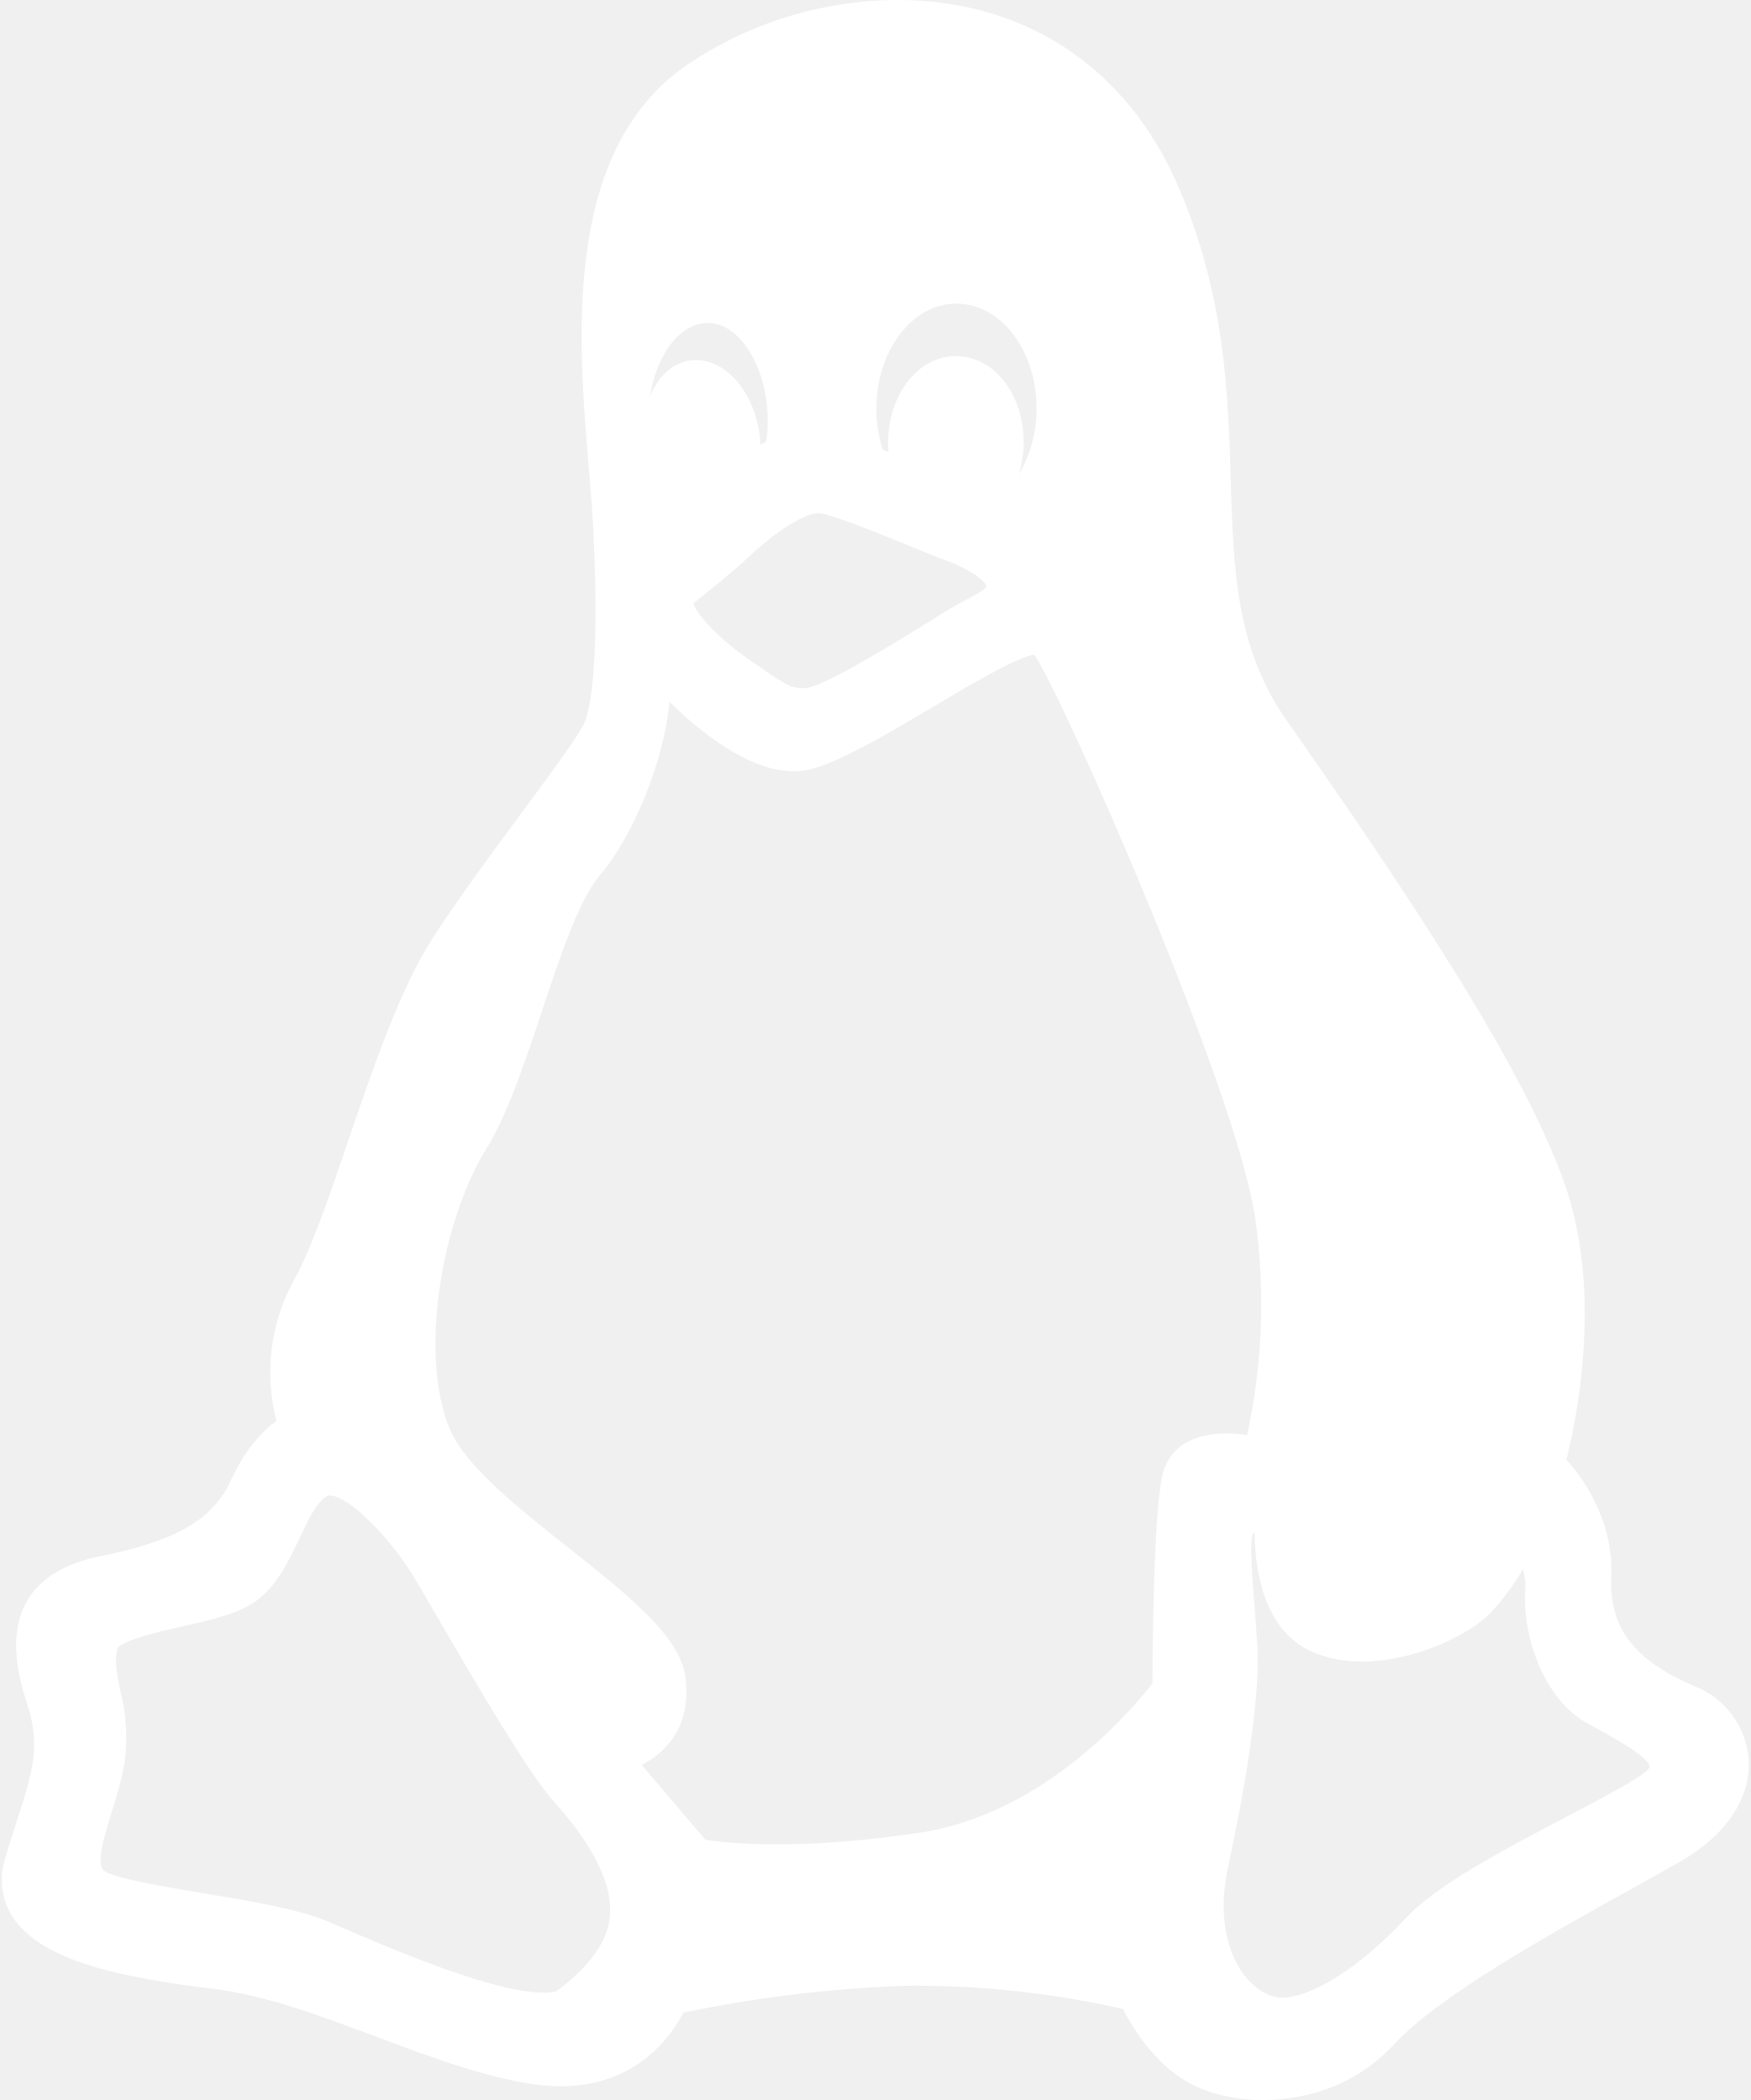
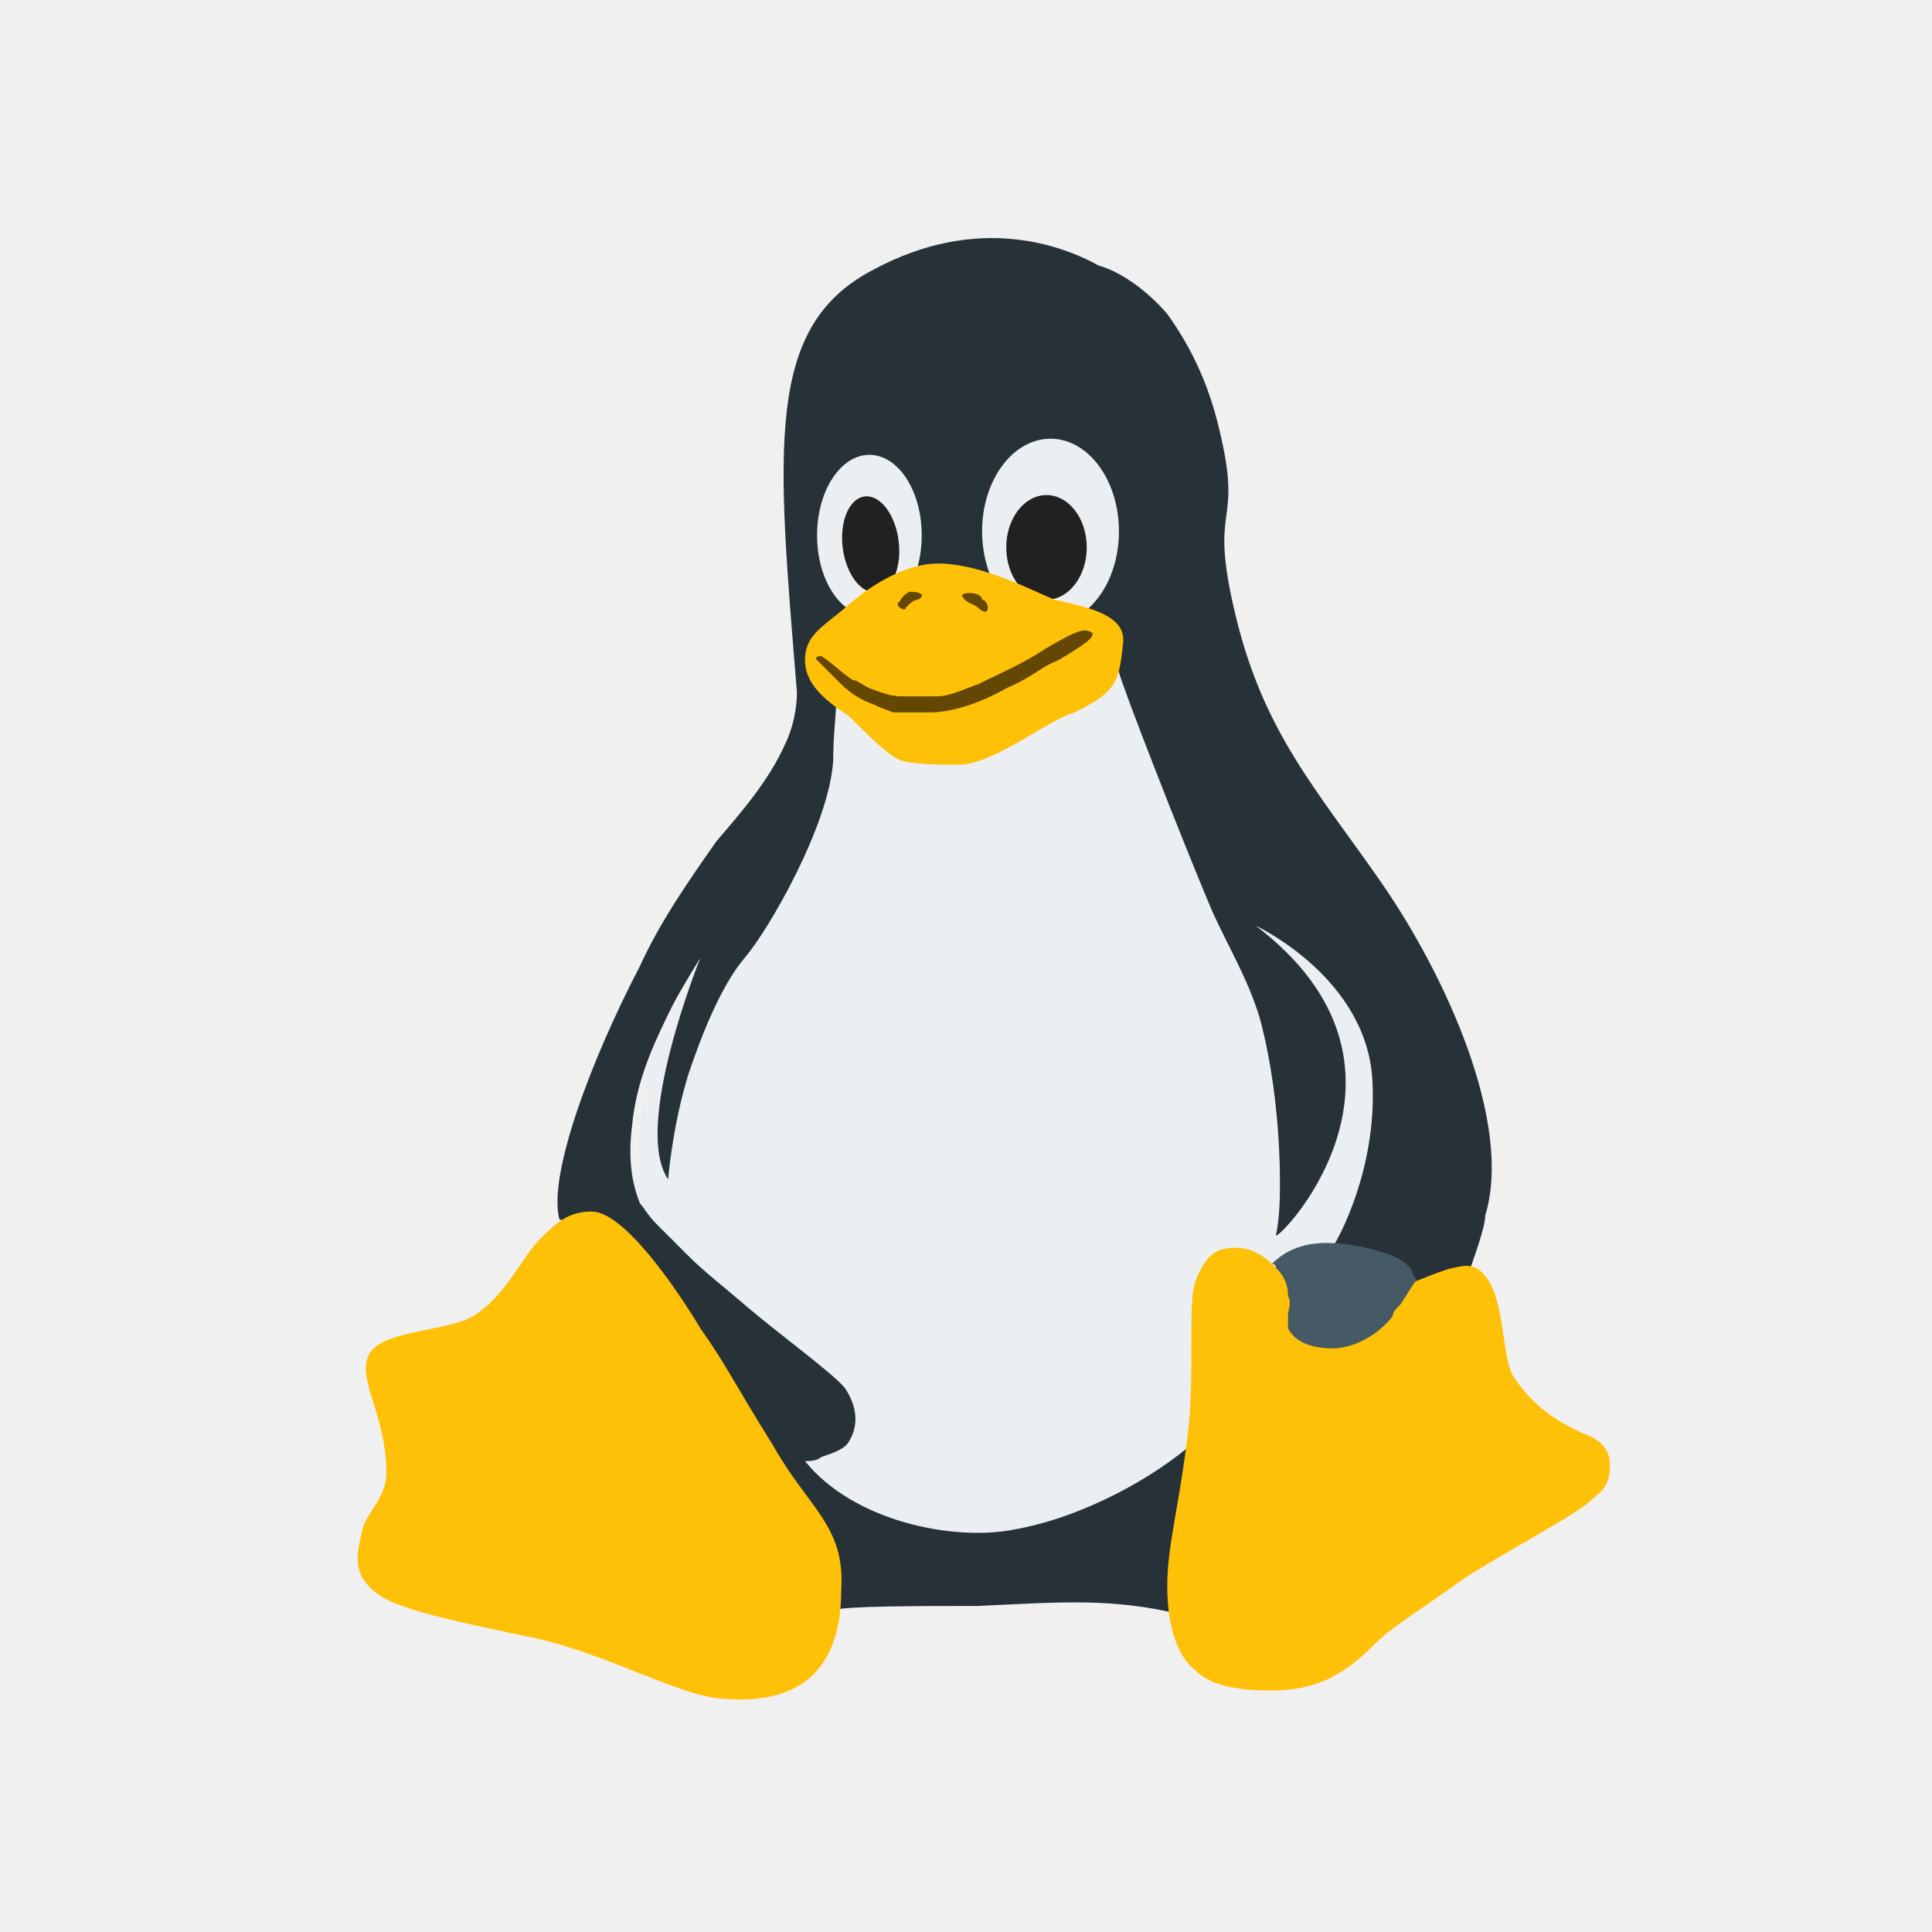
- <svg xmlns="http://www.w3.org/2000/svg" viewBox="0 0 15 18">
-   <path d="M14.52 14.452c-.513-.216-.733-.503-.712-.93.022-.5-.254-.866-.385-1.01.079-.312.31-1.386 0-2.32-.334-.999-1.352-2.525-2.403-4.025-.43-.616-.45-1.285-.474-2.06-.022-.74-.048-1.579-.45-2.51C9.66.582 8.785 0 7.694 0a3.23 3.23 0 00-1.829.572c-1.05.744-.91 2.366-.819 3.44.013.147.024.286.031.404.061 1.052.006 1.606-.067 1.774-.047.11-.279.423-.524.755-.254.343-.541.732-.777 1.094-.281.436-.508 1.103-.728 1.747-.16.471-.312.917-.46 1.183-.28.512-.21.99-.152 1.21-.106.076-.259.225-.388.505-.156.342-.473.526-1.132.657-.303.063-.512.194-.621.388-.16.283-.073.638.006.881.117.357.044.583-.088.993-.03.095-.065.202-.1.32a.59.59 0 00.06.504c.248.391.974.529 1.722.62.447.054.935.237 1.408.415.463.173.942.353 1.377.408.066.008.131.012.195.012.657 0 .954-.447 1.048-.631a11.36 11.36 0 011.889-.23 8 8 0 011.878.199c.072.142.262.466.566.633.166.093.398.147.636.147.254 0 .737-.062 1.119-.475.38-.414 1.333-.944 2.029-1.33.155-.087.3-.167.427-.24.39-.223.604-.54.585-.872a.735.735 0 00-.463-.63zm-8.647-.08c-.049-.351-.49-.7-1-1.104-.417-.33-.89-.705-1.02-1.022-.27-.654-.057-1.804.313-2.396.183-.296.332-.746.477-1.18.156-.47.317-.956.497-1.168.286-.332.55-.978.597-1.486.267.262.682.595 1.066.595a.613.613 0 00.17-.024c.263-.078.649-.307 1.022-.528.322-.191.718-.426.868-.448.256.378 1.743 3.757 1.895 4.842a5.266 5.266 0 01-.071 1.847 1.289 1.289 0 00-.177-.013c-.414 0-.524.232-.552.37-.074.36-.082 1.512-.082 1.771-.15.195-.908 1.116-1.995 1.281-.443.066-.857.1-1.23.1-.318 0-.521-.026-.606-.039l-.546-.642c.215-.109.43-.34.374-.755zm.693-10.586a.863.863 0 00-.05.024 1.073 1.073 0 00-.011-.115c-.06-.353-.288-.609-.542-.609a.373.373 0 00-.058.005c-.151.026-.27.142-.335.308.057-.363.257-.631.495-.631.278 0 .514.385.514.842 0 .057-.004.115-.013.176zm2.166.272a.916.916 0 00.04-.268c0-.414-.256-.738-.583-.738-.319 0-.578.331-.578.738 0 .028 0 .056.003.084a10.386 10.386 0 00-.05-.02A1.156 1.156 0 017.51 3.5c0-.495.308-.898.686-.898.38 0 .687.403.687.898 0 .206-.055.403-.15.559zm-.28.963c-.005.025-.016.036-.145.105a3.894 3.894 0 00-.246.14l-.067.043c-.272.168-.907.564-1.079.587-.117.016-.19-.03-.352-.144a5.075 5.075 0 00-.118-.08c-.293-.198-.482-.416-.503-.501.095-.076.333-.266.454-.379.247-.235.495-.393.617-.393l.019.001c.144.027.5.172.76.279.12.049.224.092.297.118.23.082.35.185.364.224zM10.52 16.02c.13-.6.279-1.418.255-1.9-.006-.11-.015-.229-.024-.344-.017-.215-.043-.535-.017-.63a.11.11 0 01.018-.007c0 .276.06.825.487 1.017.128.057.273.086.433.086.429 0 .904-.216 1.1-.416a2.05 2.05 0 00.278-.376.465.465 0 01.02.177c-.026.406.166.945.532 1.144l.053.029c.13.07.477.257.482.345 0 0-.003.01-.022.03-.087.08-.392.24-.687.395-.524.275-1.117.586-1.384.874-.375.406-.8.678-1.056.678a.27.27 0 01-.084-.012c-.278-.09-.507-.502-.384-1.09zm-9.49-1.533c-.028-.136-.05-.244-.026-.348.017-.078.39-.16.548-.196.223-.05.454-.101.605-.195.204-.127.314-.361.412-.568.07-.15.143-.304.23-.354a.048.048 0 01.027-.007c.162 0 .503.351.7.665.05.08.142.238.248.421.32.55.757 1.3.985 1.553.206.226.54.661.457 1.035-.06.29-.379.525-.454.577a.454.454 0 01-.101.01c-.438 0-1.303-.374-1.768-.574l-.068-.03c-.26-.112-.684-.182-1.094-.25-.326-.055-.772-.129-.846-.196-.06-.069.01-.294.07-.492.045-.142.09-.29.115-.444a1.634 1.634 0 00-.04-.607z" fill="#FFF" />
+ <svg xmlns="http://www.w3.org/2000/svg" version="1.1" x="0px" y="0px" viewBox="0 2 48 48" enable-background="new 0 2 48 48" xml:space="preserve">
+   <polygon fill="#ECEFF1" points="20.1,18.2 20.2,20.5 18.6,23.5 16.1,28.4 15.6,32.5 17.4,38.3 21.5,40.6 27.7,40.6 33.5,36.2   36.1,29.3 30.1,22 28.4,17.9 " />
+   <path fill="#263238" d="M34.3,23.9c-1.6-2.3-2.9-3.7-3.6-6.6c-0.7-2.9,0.2-2.1-0.4-4.6c-0.3-1.3-0.8-2.2-1.3-2.9  c-0.6-0.7-1.3-1.1-1.7-1.2c-0.9-0.5-3-1.3-5.6,0.1c-2.7,1.4-2.4,4.4-1.9,10.5c0,0.4-0.1,0.9-0.3,1.3c-0.4,0.9-1.1,1.7-1.7,2.4  c-0.7,1-1.4,2-1.9,3.1c-1.2,2.3-2.3,5.2-2,6.3c0.5-0.1,6.8,9.5,6.8,9.7c0.4-0.1,2.1-0.1,3.6-0.1c2.1-0.1,3.3-0.2,5,0.2  c0-0.3-0.1-0.6-0.1-0.9c0-0.6,0.1-1.1,0.2-1.8c0.1-0.5,0.2-1,0.3-1.6c-1,0.9-2.8,1.9-4.5,2.2c-1.5,0.3-4-0.2-5.2-1.7  c0.1,0,0.3,0,0.4-0.1c0.3-0.1,0.6-0.2,0.7-0.4c0.3-0.5,0.1-1-0.1-1.3c-0.2-0.3-1.7-1.4-2.4-2c-0.7-0.6-1.1-0.9-1.5-1.3  c0,0-0.6-0.6-0.8-0.8c-0.2-0.2-0.3-0.4-0.4-0.5c-0.2-0.5-0.3-1.1-0.2-1.9c0.1-1.1,0.5-2,1-3c0.2-0.4,0.7-1.2,0.7-1.2  s-1.7,4.2-0.8,5.5c0,0,0.1-1.3,0.5-2.6c0.3-0.9,0.8-2.2,1.4-2.9s2.1-3.3,2.2-4.9c0-0.7,0.1-1.4,0.1-1.9c-0.4-0.4,6.6-1.4,7-0.3  c0.1,0.4,1.5,4,2.3,5.9c0.4,0.9,0.9,1.7,1.2,2.7c0.3,1.1,0.5,2.6,0.5,4.1c0,0.3,0,0.8-0.1,1.3c0.2,0,4.1-4.2-0.5-7.7  c0,0,2.8,1.3,2.9,3.9c0.1,2.1-0.8,3.8-1,4.1c0.1,0,2.1,0.9,2.2,0.9c0.4,0,1.2-0.3,1.2-0.3c0.1-0.3,0.4-1.1,0.4-1.4  C37.6,29.9,35.9,26.2,34.3,23.9z" />
+   <g>
+     <ellipse fill="#ECEFF1" cx="21.6" cy="15.3" rx="1.3" ry="2" />
+     <ellipse fill="#ECEFF1" cx="26.1" cy="15.2" rx="1.7" ry="2.3" />
+   </g>
+   <g>
+     <ellipse transform="matrix(-0.1254 -0.9921 0.9921 -0.1254 8.9754 38.9969)" fill="#212121" cx="21.7" cy="15.5" rx="1.2" ry="0.7" />
+     <ellipse fill="#212121" cx="26" cy="15.6" rx="1" ry="1.3" />
+   </g>
+   <g>
+     <path fill="#FFC107" d="M39.3,37.6c-0.4-0.2-1.1-0.5-1.7-1.4c-0.3-0.5-0.2-1.9-0.7-2.5c-0.3-0.4-0.7-0.2-0.8-0.2   c-0.9,0.2-3,1.6-4.4,0c-0.2-0.2-0.5-0.5-1-0.5c-0.5,0-0.7,0.2-0.9,0.6s-0.2,0.7-0.2,1.7c0,0.8,0,1.7-0.1,2.4   c-0.2,1.7-0.5,2.7-0.5,3.7c0,1.1,0.3,1.8,0.7,2.1c0.3,0.3,0.8,0.5,1.9,0.5c1.1,0,1.8-0.4,2.5-1.1c0.5-0.5,0.9-0.7,2.3-1.7   c1.1-0.7,2.8-1.6,3.1-1.9c0.2-0.2,0.5-0.3,0.5-0.9C40,37.9,39.6,37.7,39.3,37.6z" />
+     <path fill="#FFC107" d="M19.2,37.9c-1-1.6-1.1-1.9-1.8-2.9c-0.6-1-1.9-2.9-2.7-2.9c-0.6,0-0.9,0.3-1.3,0.7   c-0.4,0.4-0.8,1.3-1.5,1.8c-0.6,0.5-2.3,0.4-2.7,1c-0.4,0.6,0.4,1.5,0.4,3c0,0.6-0.5,1-0.6,1.4c-0.1,0.5-0.2,0.8,0,1.2   c0.4,0.6,0.9,0.8,4.3,1.5c1.8,0.4,3.5,1.4,4.6,1.5c1.1,0.1,3,0,3-2.7C21,39.9,20.1,39.5,19.2,37.9z" />
+     <path fill="#FFC107" d="M21.1,19.8C20.5,19.4,20,19,20,18.4c0-0.6,0.4-0.8,1-1.3c0.1-0.1,1.2-1.1,2.3-1.1s2.4,0.7,2.9,0.9   c0.9,0.2,1.8,0.4,1.7,1.1c-0.1,1-0.2,1.2-1.2,1.7c-0.7,0.2-2,1.3-2.9,1.3c-0.4,0-1,0-1.4-0.1C22.1,20.8,21.6,20.3,21.1,19.8z" />
+   </g>
+   <g>
+     <path fill="#634703" d="M20.9,19c0.2,0.2,0.5,0.4,0.8,0.5c0.2,0.1,0.5,0.2,0.5,0.2c0.4,0,0.7,0,0.9,0c0.5,0,1.2-0.2,1.9-0.6   c0.7-0.3,0.8-0.5,1.3-0.7c0.5-0.3,1-0.6,0.8-0.7c-0.2-0.1-0.4,0-1.1,0.4c-0.6,0.4-1.1,0.6-1.7,0.9c-0.3,0.1-0.7,0.3-1,0.3   c-0.3,0-0.6,0-0.9,0c-0.3,0-0.5-0.1-0.8-0.2c-0.2-0.1-0.3-0.2-0.4-0.2c-0.2-0.1-0.6-0.5-0.8-0.6c0,0-0.2,0-0.1,0.1   C20.6,18.7,20.7,18.8,20.9,19z" />
+     <path fill="#634703" d="M23.9,16.8c0.1,0.2,0.3,0.2,0.4,0.3c0.1,0.1,0.2,0.1,0.2,0.1c0.1-0.1,0-0.3-0.1-0.3   C24.4,16.7,23.9,16.7,23.9,16.8z" />
+     <path fill="#634703" d="M22.3,17c0,0.1,0.2,0.2,0.2,0.1c0.1-0.1,0.2-0.2,0.3-0.2c0.2-0.1,0.1-0.2-0.2-0.2   C22.4,16.8,22.4,16.9,22.3,17z" />
+   </g>
+   <path fill="#455A64" d="M32,34.7c0,0.1,0,0.2,0,0.3c0.2,0.4,0.7,0.5,1.1,0.5c0.6,0,1.2-0.4,1.5-0.8c0-0.1,0.1-0.2,0.2-0.3  c0.2-0.3,0.3-0.5,0.4-0.6c0,0-0.1-0.1-0.1-0.2c-0.1-0.2-0.4-0.4-0.8-0.5c-0.3-0.1-0.8-0.2-1-0.2c-0.9-0.1-1.4,0.2-1.7,0.5  c0,0,0.1,0,0.1,0.1c0.2,0.2,0.3,0.4,0.3,0.7C32.1,34.4,32,34.5,32,34.7z" />
</svg>
